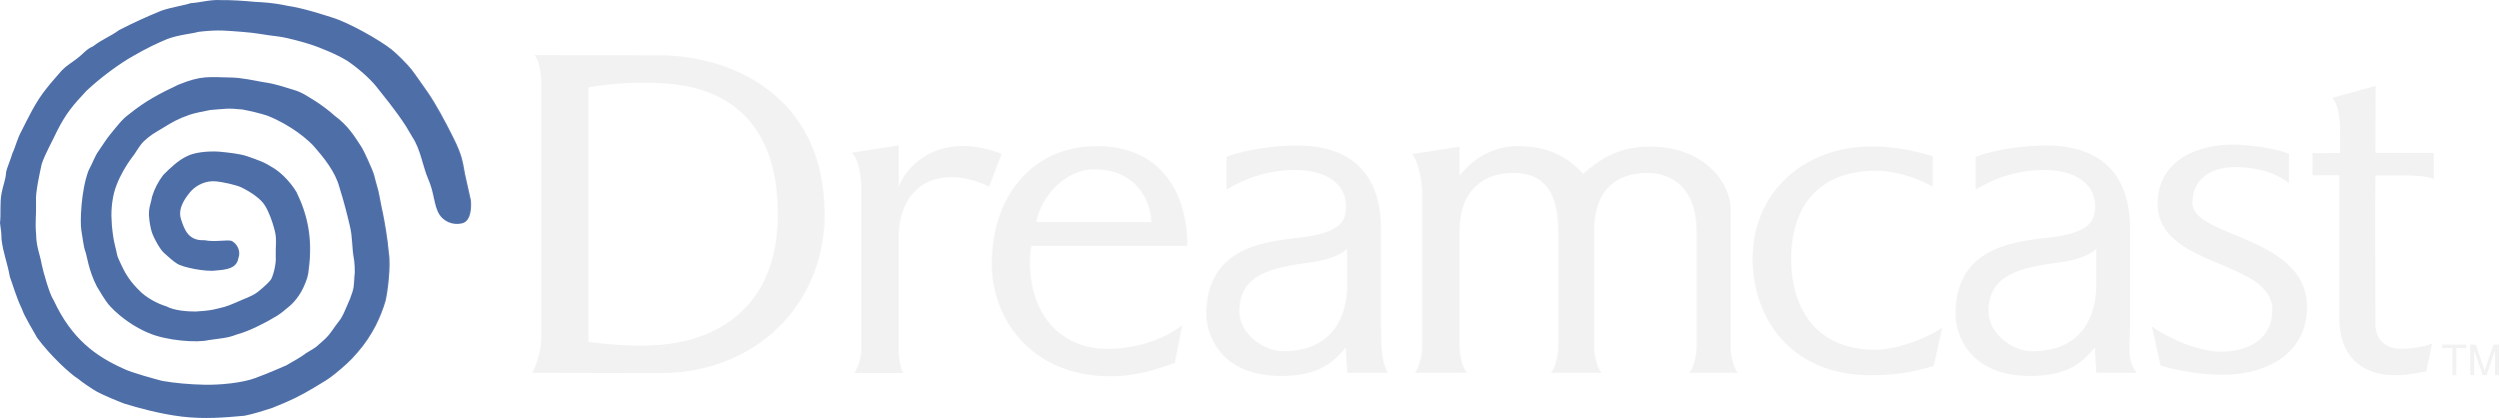
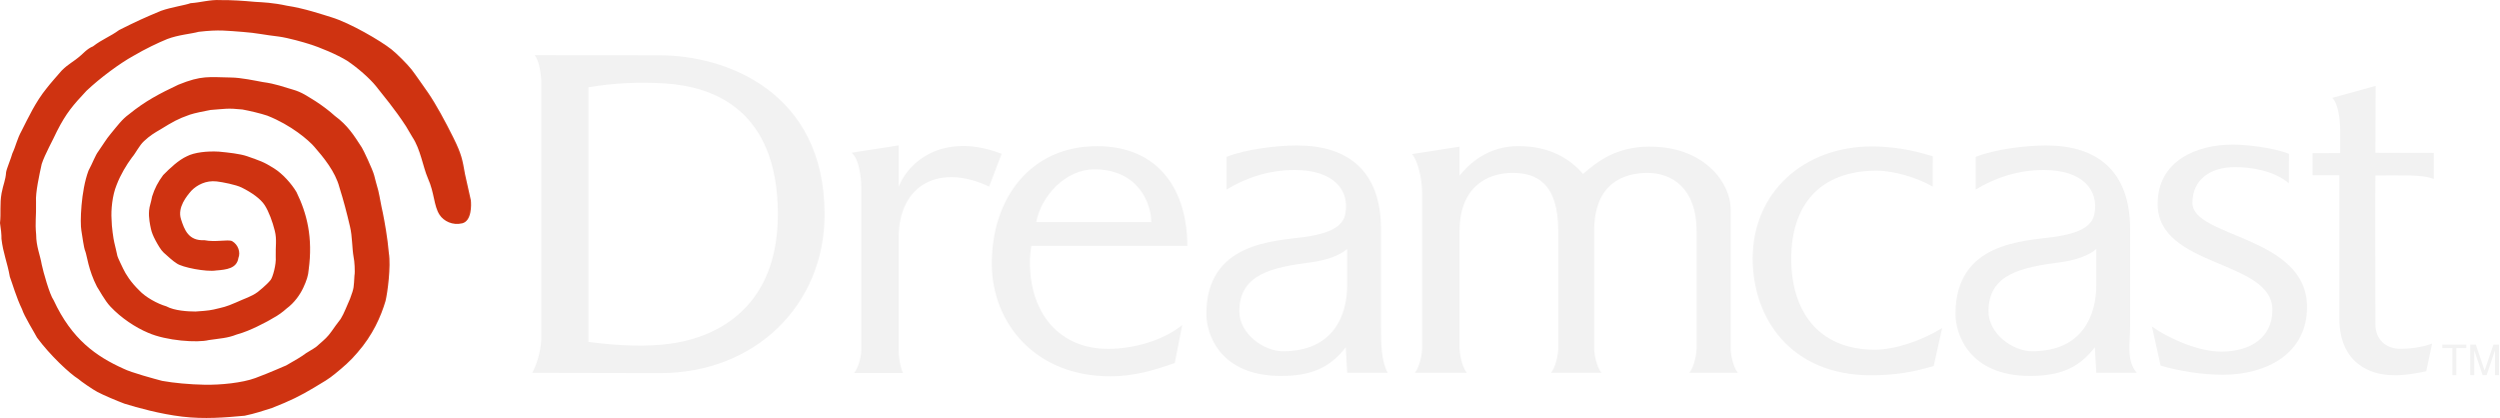
- <svg xmlns="http://www.w3.org/2000/svg" version="1.2" id="Layer_1" x="0px" y="0px" width="566.93px" height="94.787px" viewBox="0 0 566.93 94.787" xml:space="preserve">
-   <defs id="defs29" />
-   <g id="g22" style="fill:#f2f2f2">
-     <polygon fill="#666666" points="556.359,78.931 554.074,78.931 554.074,78.142 559.518,78.142 559.518,78.931 557.252,78.931    557.252,85.077 556.359,85.077  " id="polygon2" style="fill:#f2f2f2" />
-     <polygon fill="#666666" points="563.211,85.077 561.318,79.442 561.318,85.077 560.404,85.077 560.404,78.142 561.668,78.142    563.668,84.038 565.666,78.142 566.93,78.142 566.93,85.077 566.02,85.077 566.02,79.442 564.125,85.077  " id="polygon4" style="fill:#f2f2f2" />
-     <path fill="#666666" d="M122.813,19.344c0-2.409-0.458-5.529-1.522-6.841c6.973,0,22.039,0.046,28.497,0.046   c14.859,0,37.277,8.247,37.277,36.052c0,20.635-15.826,36.008-37.277,36.008c-4.705,0-22.67-0.058-29.044-0.058   c1.306-2.411,2.069-5.685,2.069-8.269V19.344L122.813,19.344z M133.5,77.543c6.858,0.892,13.189,1.165,18.917,0.347   c5.542-0.793,24.165-4.805,24.049-29.529c-0.109-23.431-14.581-28.788-25.731-29.443c-5.819-0.343-11.436-0.123-17.236,0.881   L133.5,77.543L133.5,77.543z" id="path6" style="fill:#f2f2f2" />
-     <path fill="#666666" d="M193.187,34.642l10.676-1.667c0,2.186,0,8.596,0,9.4c2.738-6.767,11.259-12.205,23.366-7.493l-2.838,7.433   c-11.082-5.26-20.528-0.646-20.528,11.661V79.37c0,1.209,0.264,3.648,0.985,5.213h-11.089c1.12-1.381,1.64-4.004,1.64-5.213V42.74   C195.396,40.083,194.854,35.97,193.187,34.642L193.187,34.642z" id="path8" style="fill:#f2f2f2" />
-     <path fill="#666666" d="M530.719,39.738c0,0.693,0,30.229,0,32.434c0,10.183,7.019,12.905,12.219,12.905   c2.197,0.107,5.313-0.406,7.488-0.889l1.338-6.285c-2.535,0.97-5.481,1.197-7.25,1.197c-3.26,0-5.617-2.164-5.617-5.549   c0-3.037-0.077-32.809,0-33.761h-0.034c0.432,0,7.196-0.024,7.879,0c2.217,0.078,3.92,0.213,5.387,0.803l0.008-5.919   c0,0-12.985-0.017-13.239-0.017l0.053-15.181l-9.838,2.719c1.356,1.269,1.797,4.982,1.797,7.431c0,0-0.008,4.536-0.008,5.083   c-0.441,0-5.438,0.025-6.265,0.025v5.001C525.51,39.735,530.719,39.738,530.719,39.738L530.719,39.738z" id="path10" style="fill:#f2f2f2" />
-     <path fill="#666666" d="M488.193,74.036c4.229,3.021,10.866,5.703,15.733,5.703c6.752,0,11.588-3.285,11.588-9.469   c0-11.414-26.022-9.522-26.022-24.004c0-9.792,8.756-13.476,17.1-13.476c2.683,0,8.806,0.582,12.697,2.088l-0.031,6.688   c-3.459-2.955-8.735-3.669-12.213-3.669c-5.521,0-9.668,2.74-9.668,8.112c0,7.887,26.002,7.43,26.002,23.621   c0,10.471-9.07,15.354-19.055,15.354c-4.865,0-9.939-0.862-14.16-2.071L488.193,74.036L488.193,74.036z" id="path12" style="fill:#f2f2f2" />
-     <path fill="#666666" d="M331.107,39.839c0-0.592,0.021-5.895,0.021-6.574l-10.809,1.671c1.303,1.365,2.303,5.623,2.303,8.667   v35.414c0,1.209-0.519,4.143-1.641,5.521h11.784c-1.118-1.381-1.637-4.313-1.637-5.521V52.372c0-9.75,6.031-13.164,12.035-13.164   c5.434,0,10.344,2.352,10.344,13.164v26.646c0,1.209-0.52,4.142-1.637,5.521h11.428c-1.123-1.381-1.637-4.313-1.637-5.521V52.372   c0-10.811,6.678-13.164,12.123-13.164c5.43,0,11.111,3.411,11.111,13.164v26.646c0,1.209-0.515,4.142-1.642,5.521h11.008   c-1.127-1.381-1.639-4.313-1.639-5.521V47.312c0-5.404-5.516-14.063-18.391-14.063c-7.492,0-11.818,3.333-15.103,6.2   c-2.793-3.26-7.34-6.317-14.647-6.317C337.365,33.129,333.162,37.302,331.107,39.839L331.107,39.839z" id="path14" style="fill:#f2f2f2" />
-     <path fill="#666666" d="M305.621,56.453c-1.543,1.453-4.773,2.579-8.107,3.019c-8.762,1.147-16.352,2.604-16.352,11.137   c0,5.063,5.52,9.048,9.891,9.048c11.578,0,14.57-8.353,14.57-14.935v-8.269H305.621L305.621,56.453z M278.269,35.57   c4.419-1.771,11.549-2.583,16.021-2.583c11.42,0,19.008,5.705,19.008,18.95v21.972c0,4.069,0.062,7.924,1.512,10.631h-9.178   l-0.332-5.78c-3.473,4.487-7.627,6.495-14.676,6.495c-13.91,0-16.946-9.503-16.946-14.069c0-16.297,15.512-16.485,22.249-17.447   c3.728-0.526,8.521-1.58,9.244-5.074c1.188-5.78-2.942-10.114-11.385-10.114c-6.197,0-11.273,1.885-15.514,4.422L278.269,35.57   L278.269,35.57z M475.572,56.453c-1.541,1.453-4.773,2.579-8.109,3.019c-8.76,1.147-16.348,2.604-16.348,11.137   c0,5.063,5.516,9.048,9.887,9.048c11.576,0,14.57-8.353,14.57-14.935V56.453L475.572,56.453z M448.223,35.57   c4.418-1.771,11.556-2.583,16.023-2.583c11.414,0,19.002,5.705,19.002,18.95v21.972c0,4.069-0.887,7.841,1.508,10.631h-9.176   l-0.334-5.78c-3.478,4.487-7.625,6.495-14.674,6.495c-13.902,0-16.943-9.503-16.943-14.069c0-16.297,15.512-16.485,22.246-17.447   c3.729-0.526,8.527-1.58,9.242-5.074c1.19-5.78-2.941-10.114-11.385-10.114c-6.195,0-11.271,1.885-15.513,4.422v-7.4L448.223,35.57   L448.223,35.57z" id="path16" style="fill:#f2f2f2" />
-     <path fill="#666666" d="M438.451,42.308c-3.443-2.012-8.879-3.605-12.67-3.605c-13.312,0-19.412,8.185-19.412,19.976   c0,11.68,5.965,20.625,18.983,20.625c4.462,0,10.535-2.006,15.25-4.902l-1.918,8.593c-4.799,1.428-8.842,2.108-14.194,2.108   c-18.295,0-26.871-12.977-26.871-26.479c0-14.921,11.504-25.417,27.072-25.417c6.805,0,11.771,1.668,13.776,2.238L438.451,42.308   L438.451,42.308z" id="path18" style="fill:#f2f2f2" />
-     <path fill="#666666" d="M233.646,59.304c0.008-1.234,0.172-2.41,0.31-3.55h35.401c0-12.169-6.087-22.608-20.505-22.608   c-14.965,0-23.85,11.703-23.85,26.63c0,13.498,9.891,25.56,26.832,25.56c5.356,0,9.834-1.319,14.669-3.012l1.701-8.63   c-4.135,3.404-10.817,5.418-16.849,5.418C240.514,79.112,233.599,71.263,233.646,59.304L233.646,59.304z M235.077,50.356   c1.149-5.92,6.628-11.952,13.184-11.952c10.018,0,12.917,7.817,12.917,11.952C261.176,50.356,235.077,50.375,235.077,50.356   L235.077,50.356z" id="path20" style="fill:#f2f2f2" />
+ <svg xmlns="http://www.w3.org/2000/svg" version="1.2" baseProfile="tiny" id="Layer_1" x="0px" y="0px" width="566.93px" height="94.787px" viewBox="0 0 566.93 94.787" xml:space="preserve">
+   <g>
+     <polygon fill="#f2f2f2" points="556.359,78.931 554.074,78.931 554.074,78.142 559.518,78.142 559.518,78.931 557.252,78.931    557.252,85.077 556.359,85.077  " />
+     <polygon fill="#f2f2f2" points="563.211,85.077 561.318,79.442 561.318,85.077 560.404,85.077 560.404,78.142 561.668,78.142    563.668,84.038 565.666,78.142 566.93,78.142 566.93,85.077 566.02,85.077 566.02,79.442 564.125,85.077  " />
+     <path fill="#f2f2f2" d="M122.813,19.344c0-2.409-0.458-5.529-1.522-6.841c6.973,0,22.039,0.046,28.497,0.046   c14.859,0,37.277,8.247,37.277,36.052c0,20.635-15.826,36.008-37.277,36.008c-4.705,0-22.67-0.058-29.044-0.058   c1.306-2.411,2.069-5.685,2.069-8.269V19.344L122.813,19.344z M133.5,77.543c6.858,0.892,13.189,1.165,18.917,0.347   c5.542-0.793,24.165-4.805,24.049-29.529c-0.109-23.431-14.581-28.788-25.731-29.443c-5.819-0.343-11.436-0.123-17.236,0.881   L133.5,77.543L133.5,77.543z" />
+     <path fill="#f2f2f2" d="M193.187,34.642l10.676-1.667c0,2.186,0,8.596,0,9.4c2.738-6.767,11.259-12.205,23.366-7.493l-2.838,7.433   c-11.082-5.26-20.528-0.646-20.528,11.661V79.37c0,1.209,0.264,3.648,0.985,5.213h-11.089c1.12-1.381,1.64-4.004,1.64-5.213V42.74   C195.396,40.083,194.854,35.97,193.187,34.642L193.187,34.642z" />
+     <path fill="#f2f2f2" d="M530.719,39.738c0,0.693,0,30.229,0,32.434c0,10.183,7.019,12.905,12.219,12.905   c2.197,0.107,5.313-0.406,7.488-0.889l1.338-6.285c-2.535,0.97-5.481,1.197-7.25,1.197c-3.26,0-5.617-2.164-5.617-5.549   c0-3.037-0.077-32.809,0-33.761h-0.034c0.432,0,7.196-0.024,7.879,0c2.217,0.078,3.92,0.213,5.387,0.803l0.008-5.919   c0,0-12.985-0.017-13.239-0.017l0.053-15.181l-9.838,2.719c1.356,1.269,1.797,4.982,1.797,7.431c0,0-0.008,4.536-0.008,5.083   c-0.441,0-5.438,0.025-6.265,0.025v5.001C525.51,39.735,530.719,39.738,530.719,39.738L530.719,39.738z" />
+     <path fill="#f2f2f2" d="M488.193,74.036c4.229,3.021,10.866,5.703,15.733,5.703c6.752,0,11.588-3.285,11.588-9.469   c0-11.414-26.022-9.522-26.022-24.004c0-9.792,8.756-13.476,17.1-13.476c2.683,0,8.806,0.582,12.697,2.088l-0.031,6.688   c-3.459-2.955-8.735-3.669-12.213-3.669c-5.521,0-9.668,2.74-9.668,8.112c0,7.887,26.002,7.43,26.002,23.621   c0,10.471-9.07,15.354-19.055,15.354c-4.865,0-9.939-0.862-14.16-2.071L488.193,74.036L488.193,74.036z" />
+     <path fill="#f2f2f2" d="M331.107,39.839c0-0.592,0.021-5.895,0.021-6.574l-10.809,1.671c1.303,1.365,2.303,5.623,2.303,8.667   v35.414c0,1.209-0.519,4.143-1.641,5.521h11.784c-1.118-1.381-1.637-4.313-1.637-5.521V52.372c0-9.75,6.031-13.164,12.035-13.164   c5.434,0,10.344,2.352,10.344,13.164v26.646c0,1.209-0.52,4.142-1.637,5.521h11.428c-1.123-1.381-1.637-4.313-1.637-5.521V52.372   c0-10.811,6.678-13.164,12.123-13.164c5.43,0,11.111,3.411,11.111,13.164v26.646c0,1.209-0.515,4.142-1.642,5.521h11.008   c-1.127-1.381-1.639-4.313-1.639-5.521V47.312c0-5.404-5.516-14.063-18.391-14.063c-7.492,0-11.818,3.333-15.103,6.2   c-2.793-3.26-7.34-6.317-14.647-6.317C337.365,33.129,333.162,37.302,331.107,39.839L331.107,39.839z" />
+     <path fill="#f2f2f2" d="M305.621,56.453c-1.543,1.453-4.773,2.579-8.107,3.019c-8.762,1.147-16.352,2.604-16.352,11.137   c0,5.063,5.52,9.048,9.891,9.048c11.578,0,14.57-8.353,14.57-14.935v-8.269H305.621L305.621,56.453z M278.269,35.57   c4.419-1.771,11.549-2.583,16.021-2.583c11.42,0,19.008,5.705,19.008,18.95v21.972c0,4.069,0.062,7.924,1.512,10.631h-9.178   l-0.332-5.78c-3.473,4.487-7.627,6.495-14.676,6.495c-13.91,0-16.946-9.503-16.946-14.069c0-16.297,15.512-16.485,22.249-17.447   c3.728-0.526,8.521-1.58,9.244-5.074c1.188-5.78-2.942-10.114-11.385-10.114c-6.197,0-11.273,1.885-15.514,4.422L278.269,35.57   L278.269,35.57z M475.572,56.453c-1.541,1.453-4.773,2.579-8.109,3.019c-8.76,1.147-16.348,2.604-16.348,11.137   c0,5.063,5.516,9.048,9.887,9.048c11.576,0,14.57-8.353,14.57-14.935V56.453L475.572,56.453z M448.223,35.57   c4.418-1.771,11.556-2.583,16.023-2.583c11.414,0,19.002,5.705,19.002,18.95v21.972c0,4.069-0.887,7.841,1.508,10.631h-9.176   l-0.334-5.78c-3.478,4.487-7.625,6.495-14.674,6.495c-13.902,0-16.943-9.503-16.943-14.069c0-16.297,15.512-16.485,22.246-17.447   c3.729-0.526,8.527-1.58,9.242-5.074c1.19-5.78-2.941-10.114-11.385-10.114c-6.195,0-11.271,1.885-15.513,4.422v-7.4L448.223,35.57   L448.223,35.57z" />
+     <path fill="#f2f2f2" d="M438.451,42.308c-3.443-2.012-8.879-3.605-12.67-3.605c-13.312,0-19.412,8.185-19.412,19.976   c0,11.68,5.965,20.625,18.983,20.625c4.462,0,10.535-2.006,15.25-4.902l-1.918,8.593c-4.799,1.428-8.842,2.108-14.194,2.108   c-18.295,0-26.871-12.977-26.871-26.479c0-14.921,11.504-25.417,27.072-25.417c6.805,0,11.771,1.668,13.776,2.238L438.451,42.308   L438.451,42.308z" />
+     <path fill="#f2f2f2" d="M233.646,59.304c0.008-1.234,0.172-2.41,0.31-3.55h35.401c0-12.169-6.087-22.608-20.505-22.608   c-14.965,0-23.85,11.703-23.85,26.63c0,13.498,9.891,25.56,26.832,25.56c5.356,0,9.834-1.319,14.669-3.012l1.701-8.63   c-4.135,3.404-10.817,5.418-16.849,5.418C240.514,79.112,233.599,71.263,233.646,59.304L233.646,59.304z M235.077,50.356   c1.149-5.92,6.628-11.952,13.184-11.952c10.018,0,12.917,7.817,12.917,11.952C261.176,50.356,235.077,50.375,235.077,50.356   L235.077,50.356z" />
  </g>
-   <path fill="#CF3311" d="M65.058,1.288c3.969,0.596,8.026,1.984,10.141,2.63C79.46,5.22,86.376,9.269,88.82,11.209  c1.157,0.918,3.585,3.323,4.528,4.533c0.917,1.179,2.667,3.733,3.783,5.308c1.781,2.597,3.874,6.466,5.648,10.025  c1.984,3.978,2.12,5.13,2.721,8.455l1.311,5.862c0.123,1.014,0.227,4.731-1.957,5.251c-2.181,0.521-4.199-0.483-5.15-1.955  c-1.316-2.036-1.133-4.926-2.623-8.234c-1.161-2.674-1.666-6.561-3.521-9.355l-1.453-2.458c-2.573-3.96-5.253-7.103-6.851-9.153  c-1.411-1.723-4.04-4.064-6.531-5.729c-2.306-1.398-6.032-2.993-8.719-3.813c-0.856-0.279-4.524-1.357-6.8-1.66  c-3.093-0.347-5.126-0.836-8.063-1.043c-3.63-0.256-5.367-0.578-10.074-0.028c-1.783,0.484-4.605,0.676-7.147,1.647  c-2.053,0.837-4.906,2.189-7.703,3.832c-3.012,1.651-7.578,5.026-10.609,7.907c-3.054,3.263-4.582,5.014-6.687,9.15  c-0.931,2.046-2.736,5.213-3.464,7.447c-0.497,2.269-1.443,6.5-1.286,8.556c0.073,3.681-0.25,4.44,0.027,7.45  c0.01,2.71,0.899,4.588,1.27,6.806c0.315,1.53,1.787,6.828,2.694,8.062c4.129,8.9,9.675,12.755,15.856,15.537  c1.742,0.888,7.191,2.346,8.767,2.763c2.69,0.485,6.227,0.81,9.633,0.875c3.583,0.069,8.522-0.414,11.517-1.519  c3.244-1.193,6.997-2.891,6.953-2.84c1.504-0.832,3.802-2.187,4.516-2.781c1.383-0.885,2.217-1.228,3.034-2.08  c1.184-1.033,1.898-1.629,2.794-2.91c0.497-0.721,1.292-1.827,2.059-2.805c0.83-1.36,1.307-2.793,2.116-4.564  c0.968-2.623,0.818-2.496,1.003-5.277c0.175-0.807-0.02-3.519-0.164-3.979c-0.437-2.502-0.283-4.709-0.856-7.139  c-0.771-3.287-1.417-5.747-2.402-8.899c-0.929-3.549-3.656-6.838-5.702-9.188c-1.268-1.457-5.201-4.895-10.658-7.043  c-1.538-0.517-4.05-1.103-5.647-1.395c-3.41-0.356-3.965-0.127-7.229,0.111c-1.124,0.196-3.731,0.729-4.692,1.066  c-2.804,0.985-3.835,1.611-6.702,3.366c-1.334,0.775-2.34,1.368-3.705,2.646c-1.089,1.008-1.868,2.72-2.748,3.725  c-1.209,1.644-2.554,3.836-3.456,6.201c-0.978,2.353-1.293,5.664-1.143,7.795c0,1.621,0.441,4.598,0.616,5.246  c0.176,0.65,0.616,2.67,0.71,3.076c0.097,0.405,1.145,2.541,1.292,2.853c0.593,1.261,1.726,3.069,3.633,4.919  c1.411,1.54,4.133,3.05,6.174,3.635c1.828,1.006,4.912,1.174,6.62,1.178c0.839-0.053,2.984-0.184,4.103-0.451  c2.271-0.545,2.688-0.56,5.028-1.575c2.1-0.974,3.523-1.325,4.986-2.403c0,0,2.007-1.572,2.919-2.724  c0.481-0.604,1.306-3.5,1.161-5.293c-0.069-2.453,0.289-3.845-0.214-5.863c-0.5-2.019-1.354-4.358-2.281-5.8  c-0.939-1.46-2.956-2.882-5.251-4.017c-1.288-0.636-4.333-1.224-5.627-1.376c-2.453-0.292-4.506,0.823-5.753,2.097  c-1.082,1.236-3.22,3.803-2.369,6.457c0.771,2.4,1.703,4.959,5.304,4.77c2.473,0.516,5.33-0.229,6.283,0.207  c1.413,0.803,1.955,2.573,1.443,3.811c-0.359,2.383-2.643,2.668-5.076,2.852c-2.18,0.365-7.715-0.702-8.93-1.613  c-0.816-0.484-2.067-1.647-2.946-2.435c-0.633-0.568-1.346-1.828-1.837-2.734c-0.598-1.114-0.903-1.933-1.057-2.657  c-0.185-0.86-0.562-2.506-0.419-4.149c0.099-1.108,0.394-1.582,0.688-3.203c0.589-1.84,1.32-3.239,2.498-4.834  c1.532-1.556,3.479-3.408,5.38-4.269c1.676-0.886,4.613-1.211,7.268-1.056c2.156,0.206,4.702,0.469,6.389,1.033  c2.884,1.03,3.708,1.236,6.077,2.73c1.999,1.237,4.012,3.516,5.136,5.402c2.39,4.89,3.76,10.328,2.764,17.653  c-0.081,1.236-0.466,2.443-1.237,4.084c-0.714,1.511-1.96,3.35-3.838,4.732c-0.754,0.699-1.946,1.561-2.915,2.063  c-1.375,0.834-2.299,1.269-3.733,1.989c-1.26,0.594-2.73,1.27-4.646,1.802c-2.076,0.821-3.67,0.854-6.281,1.243  c-2.568,0.646-9.602,0.187-13.792-1.662c-2.857-1.203-6.064-3.321-8.505-5.904c-1.354-1.422-2.681-3.996-3.069-4.523  c-1.94-3.729-2.319-7.233-2.631-7.973c-0.422-1-0.631-3.244-0.916-4.779c-0.319-1.724-0.122-8.941,1.617-13.573  c0.981-1.845,1.555-3.49,2.217-4.353c1.193-1.696,1.769-2.755,2.782-3.957c1.528-1.852,2.64-3.364,4.127-4.431  c3.793-3.083,6.959-4.711,11.245-6.746c5.324-2.168,6.923-1.72,11.964-1.639c2.267,0.02,5.566,0.733,7.189,1.027  c3.012,0.401,4.738,1.127,6.773,1.695c2.178,0.608,3.436,1.58,5.226,2.659c1.47,0.949,3.202,2.251,4.345,3.308  c2.927,2.146,4.337,4.401,6.131,7.171c0.327,0.464,2.455,5.002,2.794,6.266c0.158,0.633,0.638,2.449,0.949,3.511  c0.396,1.685,0.591,3.176,1.036,5.078c0.396,1.957,1.072,5.652,1.364,9.107c0.495,2.965-0.296,9.016-0.76,10.871  c-1.035,3.463-2.85,7.69-6.428,11.762c-1.519,1.804-3.135,3.199-5.003,4.717c-1.427,1.189-2.653,1.886-4.861,3.202  c-2.996,1.788-5.276,2.931-9.477,4.573c-1.71,0.549-3.866,1.271-6.188,1.75C51,94.683,46.376,95.08,41.33,94.481  c-5.047-0.602-10.102-2.023-13.089-2.939c-1.649-0.618-4.841-1.955-6.178-2.68c-0.872-0.44-3.793-2.438-4.288-2.918  c-2-1.237-6.479-5.449-9.371-9.375c-0.633-1.217-2.911-4.854-3.406-6.448c-1.313-2.697-2.229-5.96-2.766-7.354  c-0.568-3.254-1.528-5.348-1.902-8.611c0.042-0.768-0.154-2.577-0.33-3.578c0.254-2.235-0.086-4.339,0.358-6.773  c0.39-2.053,0.904-2.91,1.028-4.766c0.121-0.794,1.141-3.182,1.415-4.245c0.826-1.75,1.03-3.191,2.107-5.147  c1.549-3.048,3.172-6.554,5.662-9.617c0.712-0.95,2.729-3.228,3.416-4.017c1.625-1.625,2.578-1.881,4.421-3.51  c0.19-0.12,1.409-1.508,2.685-1.985c2.111-1.632,3.937-2.23,5.948-3.715c4.029-2.008,5.497-2.686,9.497-4.351  c2.313-0.825,5.534-1.28,6.694-1.73c2.209-0.137,4.451-0.841,6.773-0.702c2.607-0.024,5.234,0.162,7.855,0.4  C59.625,0.522,61.931,0.608,65.058,1.288L65.058,1.288z" id="path24" style="fill:#4365a2;fill-opacity:0.941" />
+   <path fill="#CF3311" d="M65.058,1.288c3.969,0.596,8.026,1.984,10.141,2.63C79.46,5.22,86.376,9.269,88.82,11.209  c1.157,0.918,3.585,3.323,4.528,4.533c0.917,1.179,2.667,3.733,3.783,5.308c1.781,2.597,3.874,6.466,5.648,10.025  c1.984,3.978,2.12,5.13,2.721,8.455l1.311,5.862c0.123,1.014,0.227,4.731-1.957,5.251c-2.181,0.521-4.199-0.483-5.15-1.955  c-1.316-2.036-1.133-4.926-2.623-8.234c-1.161-2.674-1.666-6.561-3.521-9.355l-1.453-2.458c-2.573-3.96-5.253-7.103-6.851-9.153  c-1.411-1.723-4.04-4.064-6.531-5.729c-2.306-1.398-6.032-2.993-8.719-3.813c-0.856-0.279-4.524-1.357-6.8-1.66  c-3.093-0.347-5.126-0.836-8.063-1.043c-3.63-0.256-5.367-0.578-10.074-0.028c-1.783,0.484-4.605,0.676-7.147,1.647  c-2.053,0.837-4.906,2.189-7.703,3.832c-3.012,1.651-7.578,5.026-10.609,7.907c-3.054,3.263-4.582,5.014-6.687,9.15  c-0.931,2.046-2.736,5.213-3.464,7.447c-0.497,2.269-1.443,6.5-1.286,8.556c0.073,3.681-0.25,4.44,0.027,7.45  c0.01,2.71,0.899,4.588,1.27,6.806c0.315,1.53,1.787,6.828,2.694,8.062c4.129,8.9,9.675,12.755,15.856,15.537  c1.742,0.888,7.191,2.346,8.767,2.763c2.69,0.485,6.227,0.81,9.633,0.875c3.583,0.069,8.522-0.414,11.517-1.519  c3.244-1.193,6.997-2.891,6.953-2.84c1.504-0.832,3.802-2.187,4.516-2.781c1.383-0.885,2.217-1.228,3.034-2.08  c1.184-1.033,1.898-1.629,2.794-2.91c0.497-0.721,1.292-1.827,2.059-2.805c0.83-1.36,1.307-2.793,2.116-4.564  c0.968-2.623,0.818-2.496,1.003-5.277c0.175-0.807-0.02-3.519-0.164-3.979c-0.437-2.502-0.283-4.709-0.856-7.139  c-0.771-3.287-1.417-5.747-2.402-8.899c-0.929-3.549-3.656-6.838-5.702-9.188c-1.268-1.457-5.201-4.895-10.658-7.043  c-1.538-0.517-4.05-1.103-5.647-1.395c-3.41-0.356-3.965-0.127-7.229,0.111c-1.124,0.196-3.731,0.729-4.692,1.066  c-2.804,0.985-3.835,1.611-6.702,3.366c-1.334,0.775-2.34,1.368-3.705,2.646c-1.089,1.008-1.868,2.72-2.748,3.725  c-1.209,1.644-2.554,3.836-3.456,6.201c-0.978,2.353-1.293,5.664-1.143,7.795c0,1.621,0.441,4.598,0.616,5.246  c0.176,0.65,0.616,2.67,0.71,3.076c0.097,0.405,1.145,2.541,1.292,2.853c0.593,1.261,1.726,3.069,3.633,4.919  c1.411,1.54,4.133,3.05,6.174,3.635c1.828,1.006,4.912,1.174,6.62,1.178c0.839-0.053,2.984-0.184,4.103-0.451  c2.271-0.545,2.688-0.56,5.028-1.575c2.1-0.974,3.523-1.325,4.986-2.403c0,0,2.007-1.572,2.919-2.724  c0.481-0.604,1.306-3.5,1.161-5.293c-0.069-2.453,0.289-3.845-0.214-5.863c-0.5-2.019-1.354-4.358-2.281-5.8  c-0.939-1.46-2.956-2.882-5.251-4.017c-1.288-0.636-4.333-1.224-5.627-1.376c-2.453-0.292-4.506,0.823-5.753,2.097  c-1.082,1.236-3.22,3.803-2.369,6.457c0.771,2.4,1.703,4.959,5.304,4.77c2.473,0.516,5.33-0.229,6.283,0.207  c1.413,0.803,1.955,2.573,1.443,3.811c-0.359,2.383-2.643,2.668-5.076,2.852c-2.18,0.365-7.715-0.702-8.93-1.613  c-0.816-0.484-2.067-1.647-2.946-2.435c-0.633-0.568-1.346-1.828-1.837-2.734c-0.598-1.114-0.903-1.933-1.057-2.657  c-0.185-0.86-0.562-2.506-0.419-4.149c0.099-1.108,0.394-1.582,0.688-3.203c0.589-1.84,1.32-3.239,2.498-4.834  c1.532-1.556,3.479-3.408,5.38-4.269c1.676-0.886,4.613-1.211,7.268-1.056c2.156,0.206,4.702,0.469,6.389,1.033  c2.884,1.03,3.708,1.236,6.077,2.73c1.999,1.237,4.012,3.516,5.136,5.402c2.39,4.89,3.76,10.328,2.764,17.653  c-0.081,1.236-0.466,2.443-1.237,4.084c-0.714,1.511-1.96,3.35-3.838,4.732c-0.754,0.699-1.946,1.561-2.915,2.063  c-1.375,0.834-2.299,1.269-3.733,1.989c-1.26,0.594-2.73,1.27-4.646,1.802c-2.076,0.821-3.67,0.854-6.281,1.243  c-2.568,0.646-9.602,0.187-13.792-1.662c-2.857-1.203-6.064-3.321-8.505-5.904c-1.354-1.422-2.681-3.996-3.069-4.523  c-1.94-3.729-2.319-7.233-2.631-7.973c-0.422-1-0.631-3.244-0.916-4.779c-0.319-1.724-0.122-8.941,1.617-13.573  c0.981-1.845,1.555-3.49,2.217-4.353c1.193-1.696,1.769-2.755,2.782-3.957c1.528-1.852,2.64-3.364,4.127-4.431  c3.793-3.083,6.959-4.711,11.245-6.746c5.324-2.168,6.923-1.72,11.964-1.639c2.267,0.02,5.566,0.733,7.189,1.027  c3.012,0.401,4.738,1.127,6.773,1.695c2.178,0.608,3.436,1.58,5.226,2.659c1.47,0.949,3.202,2.251,4.345,3.308  c2.927,2.146,4.337,4.401,6.131,7.171c0.327,0.464,2.455,5.002,2.794,6.266c0.158,0.633,0.638,2.449,0.949,3.511  c0.396,1.685,0.591,3.176,1.036,5.078c0.396,1.957,1.072,5.652,1.364,9.107c0.495,2.965-0.296,9.016-0.76,10.871  c-1.035,3.463-2.85,7.69-6.428,11.762c-1.519,1.804-3.135,3.199-5.003,4.717c-1.427,1.189-2.653,1.886-4.861,3.202  c-2.996,1.788-5.276,2.931-9.477,4.573c-1.71,0.549-3.866,1.271-6.188,1.75C51,94.683,46.376,95.08,41.33,94.481  c-5.047-0.602-10.102-2.023-13.089-2.939c-1.649-0.618-4.841-1.955-6.178-2.68c-0.872-0.44-3.793-2.438-4.288-2.918  c-2-1.237-6.479-5.449-9.371-9.375c-0.633-1.217-2.911-4.854-3.406-6.448c-1.313-2.697-2.229-5.96-2.766-7.354  c-0.568-3.254-1.528-5.348-1.902-8.611c0.042-0.768-0.154-2.577-0.33-3.578c0.254-2.235-0.086-4.339,0.358-6.773  c0.39-2.053,0.904-2.91,1.028-4.766c0.121-0.794,1.141-3.182,1.415-4.245c0.826-1.75,1.03-3.191,2.107-5.147  c1.549-3.048,3.172-6.554,5.662-9.617c0.712-0.95,2.729-3.228,3.416-4.017c1.625-1.625,2.578-1.881,4.421-3.51  c0.19-0.12,1.409-1.508,2.685-1.985c2.111-1.632,3.937-2.23,5.948-3.715c4.029-2.008,5.497-2.686,9.497-4.351  c2.313-0.825,5.534-1.28,6.694-1.73c2.209-0.137,4.451-0.841,6.773-0.702c2.607-0.024,5.234,0.162,7.855,0.4  C59.625,0.522,61.931,0.608,65.058,1.288L65.058,1.288z" />
</svg>
